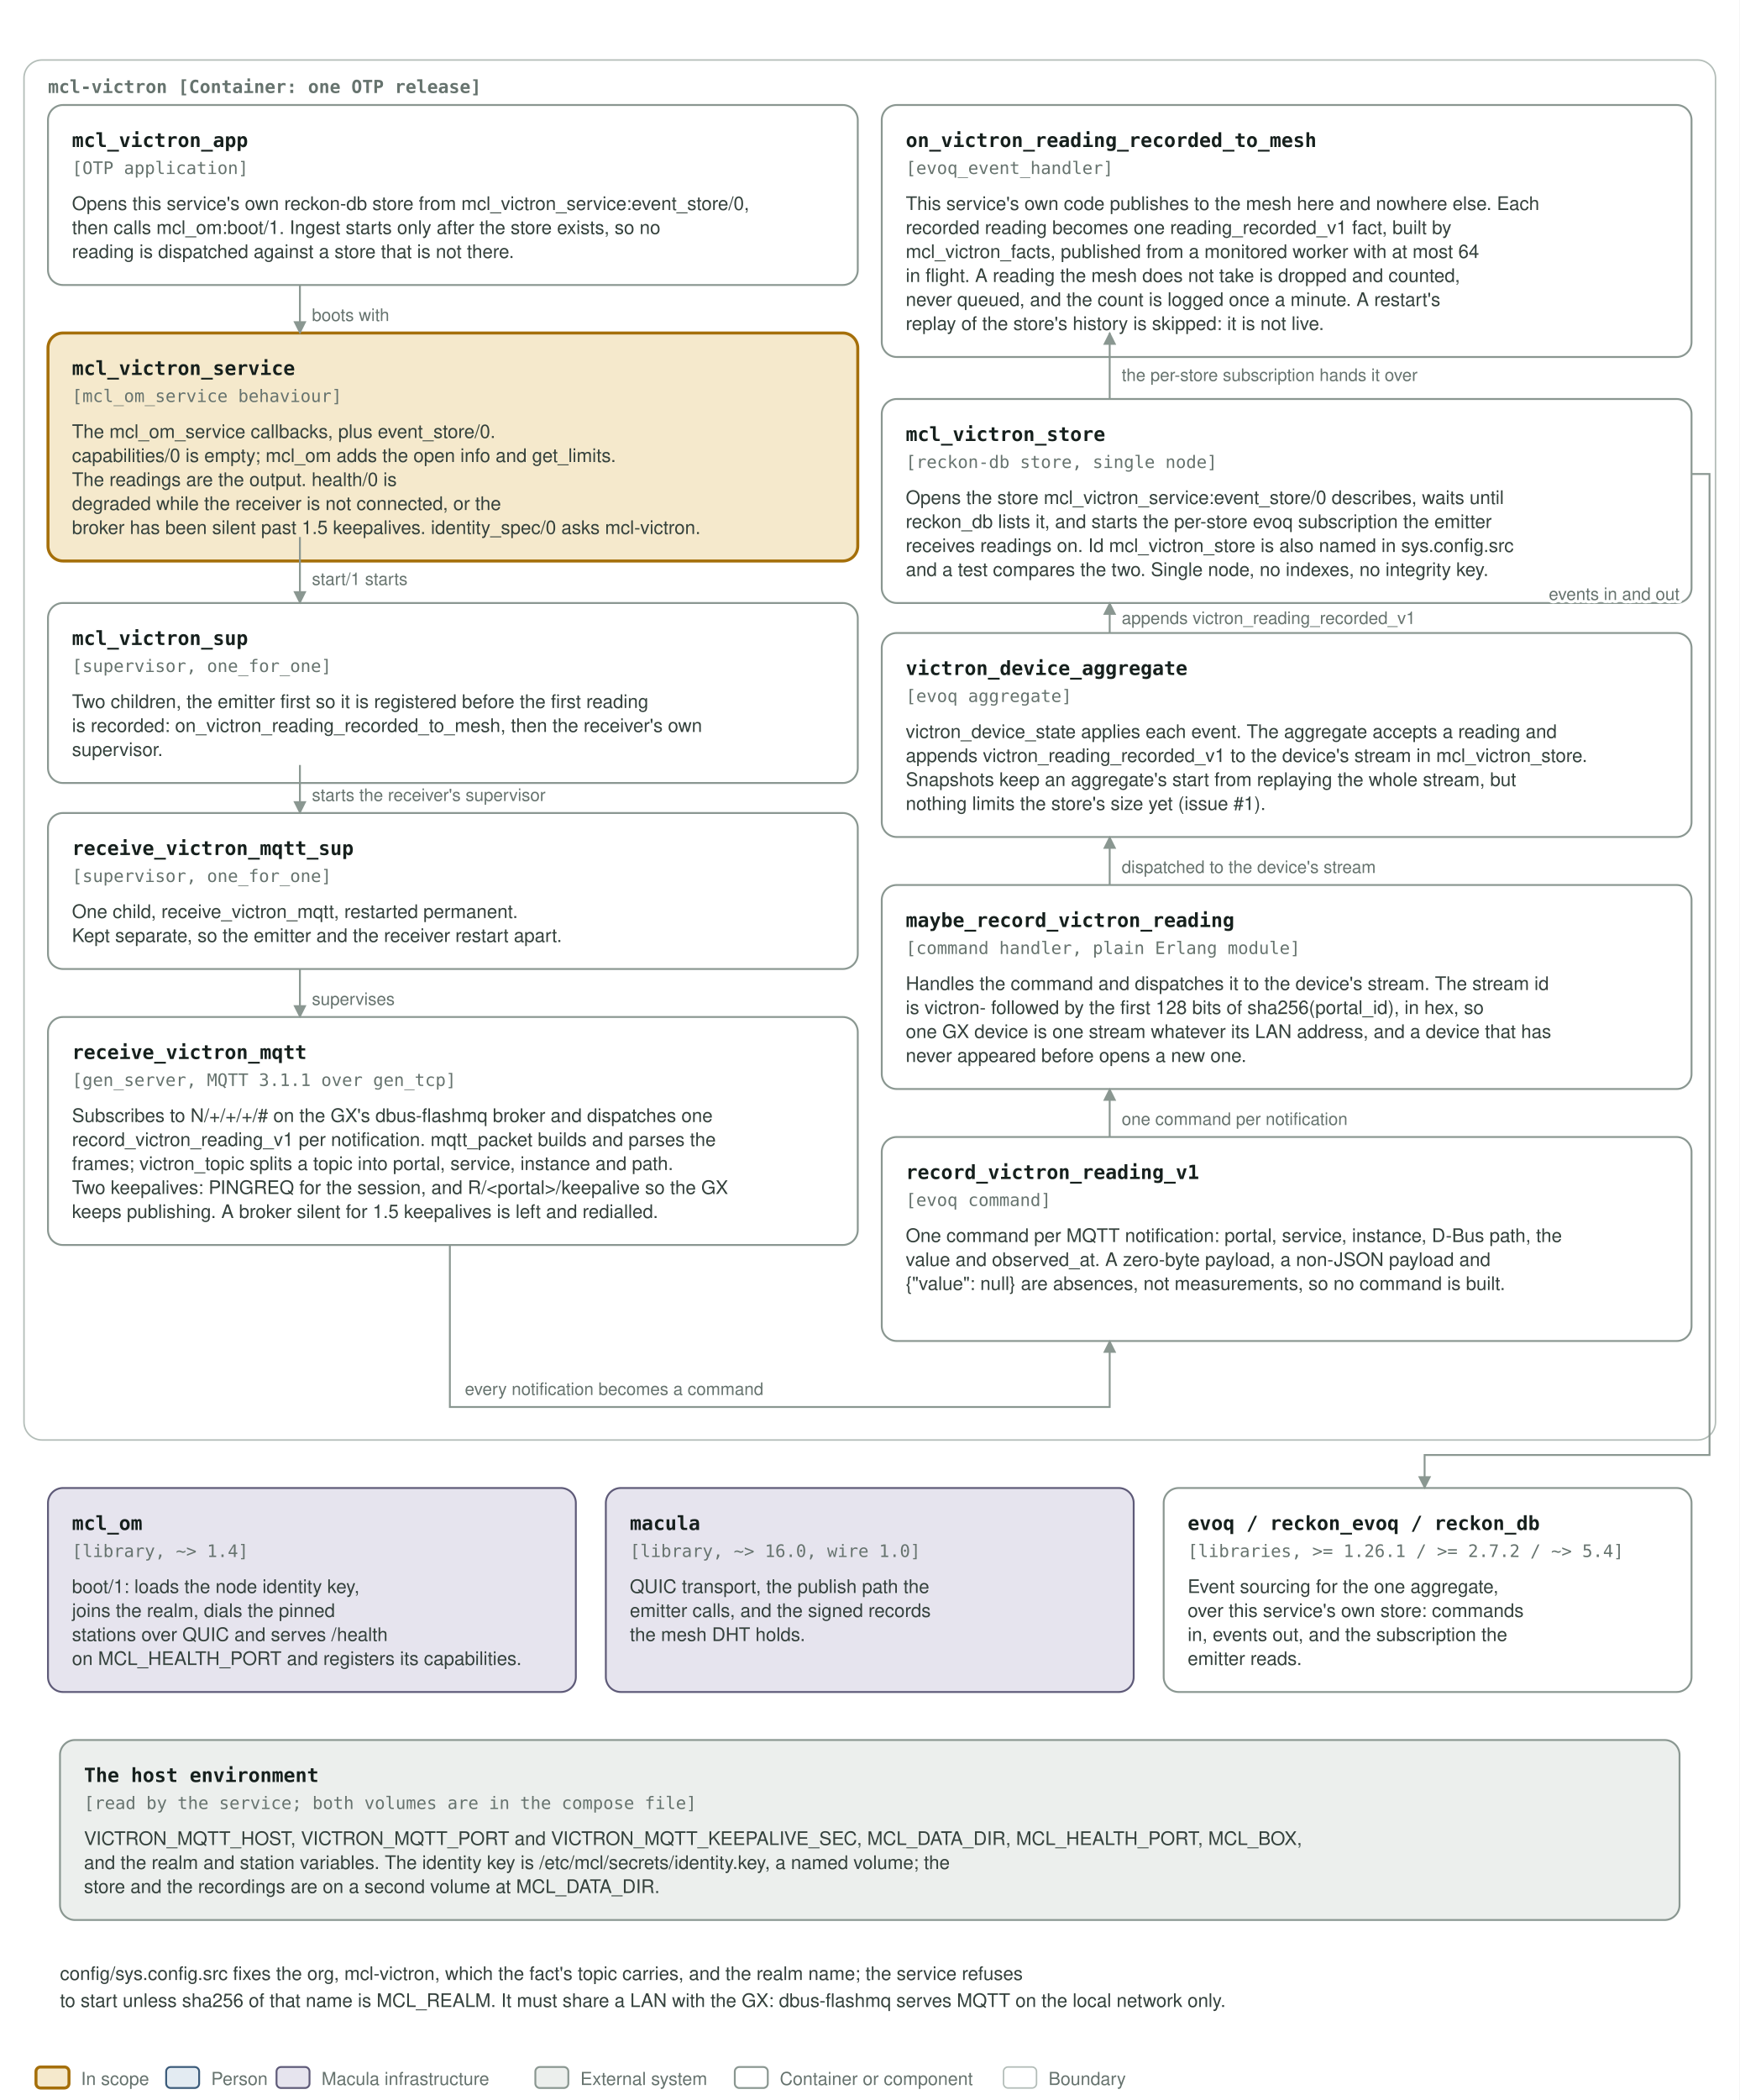
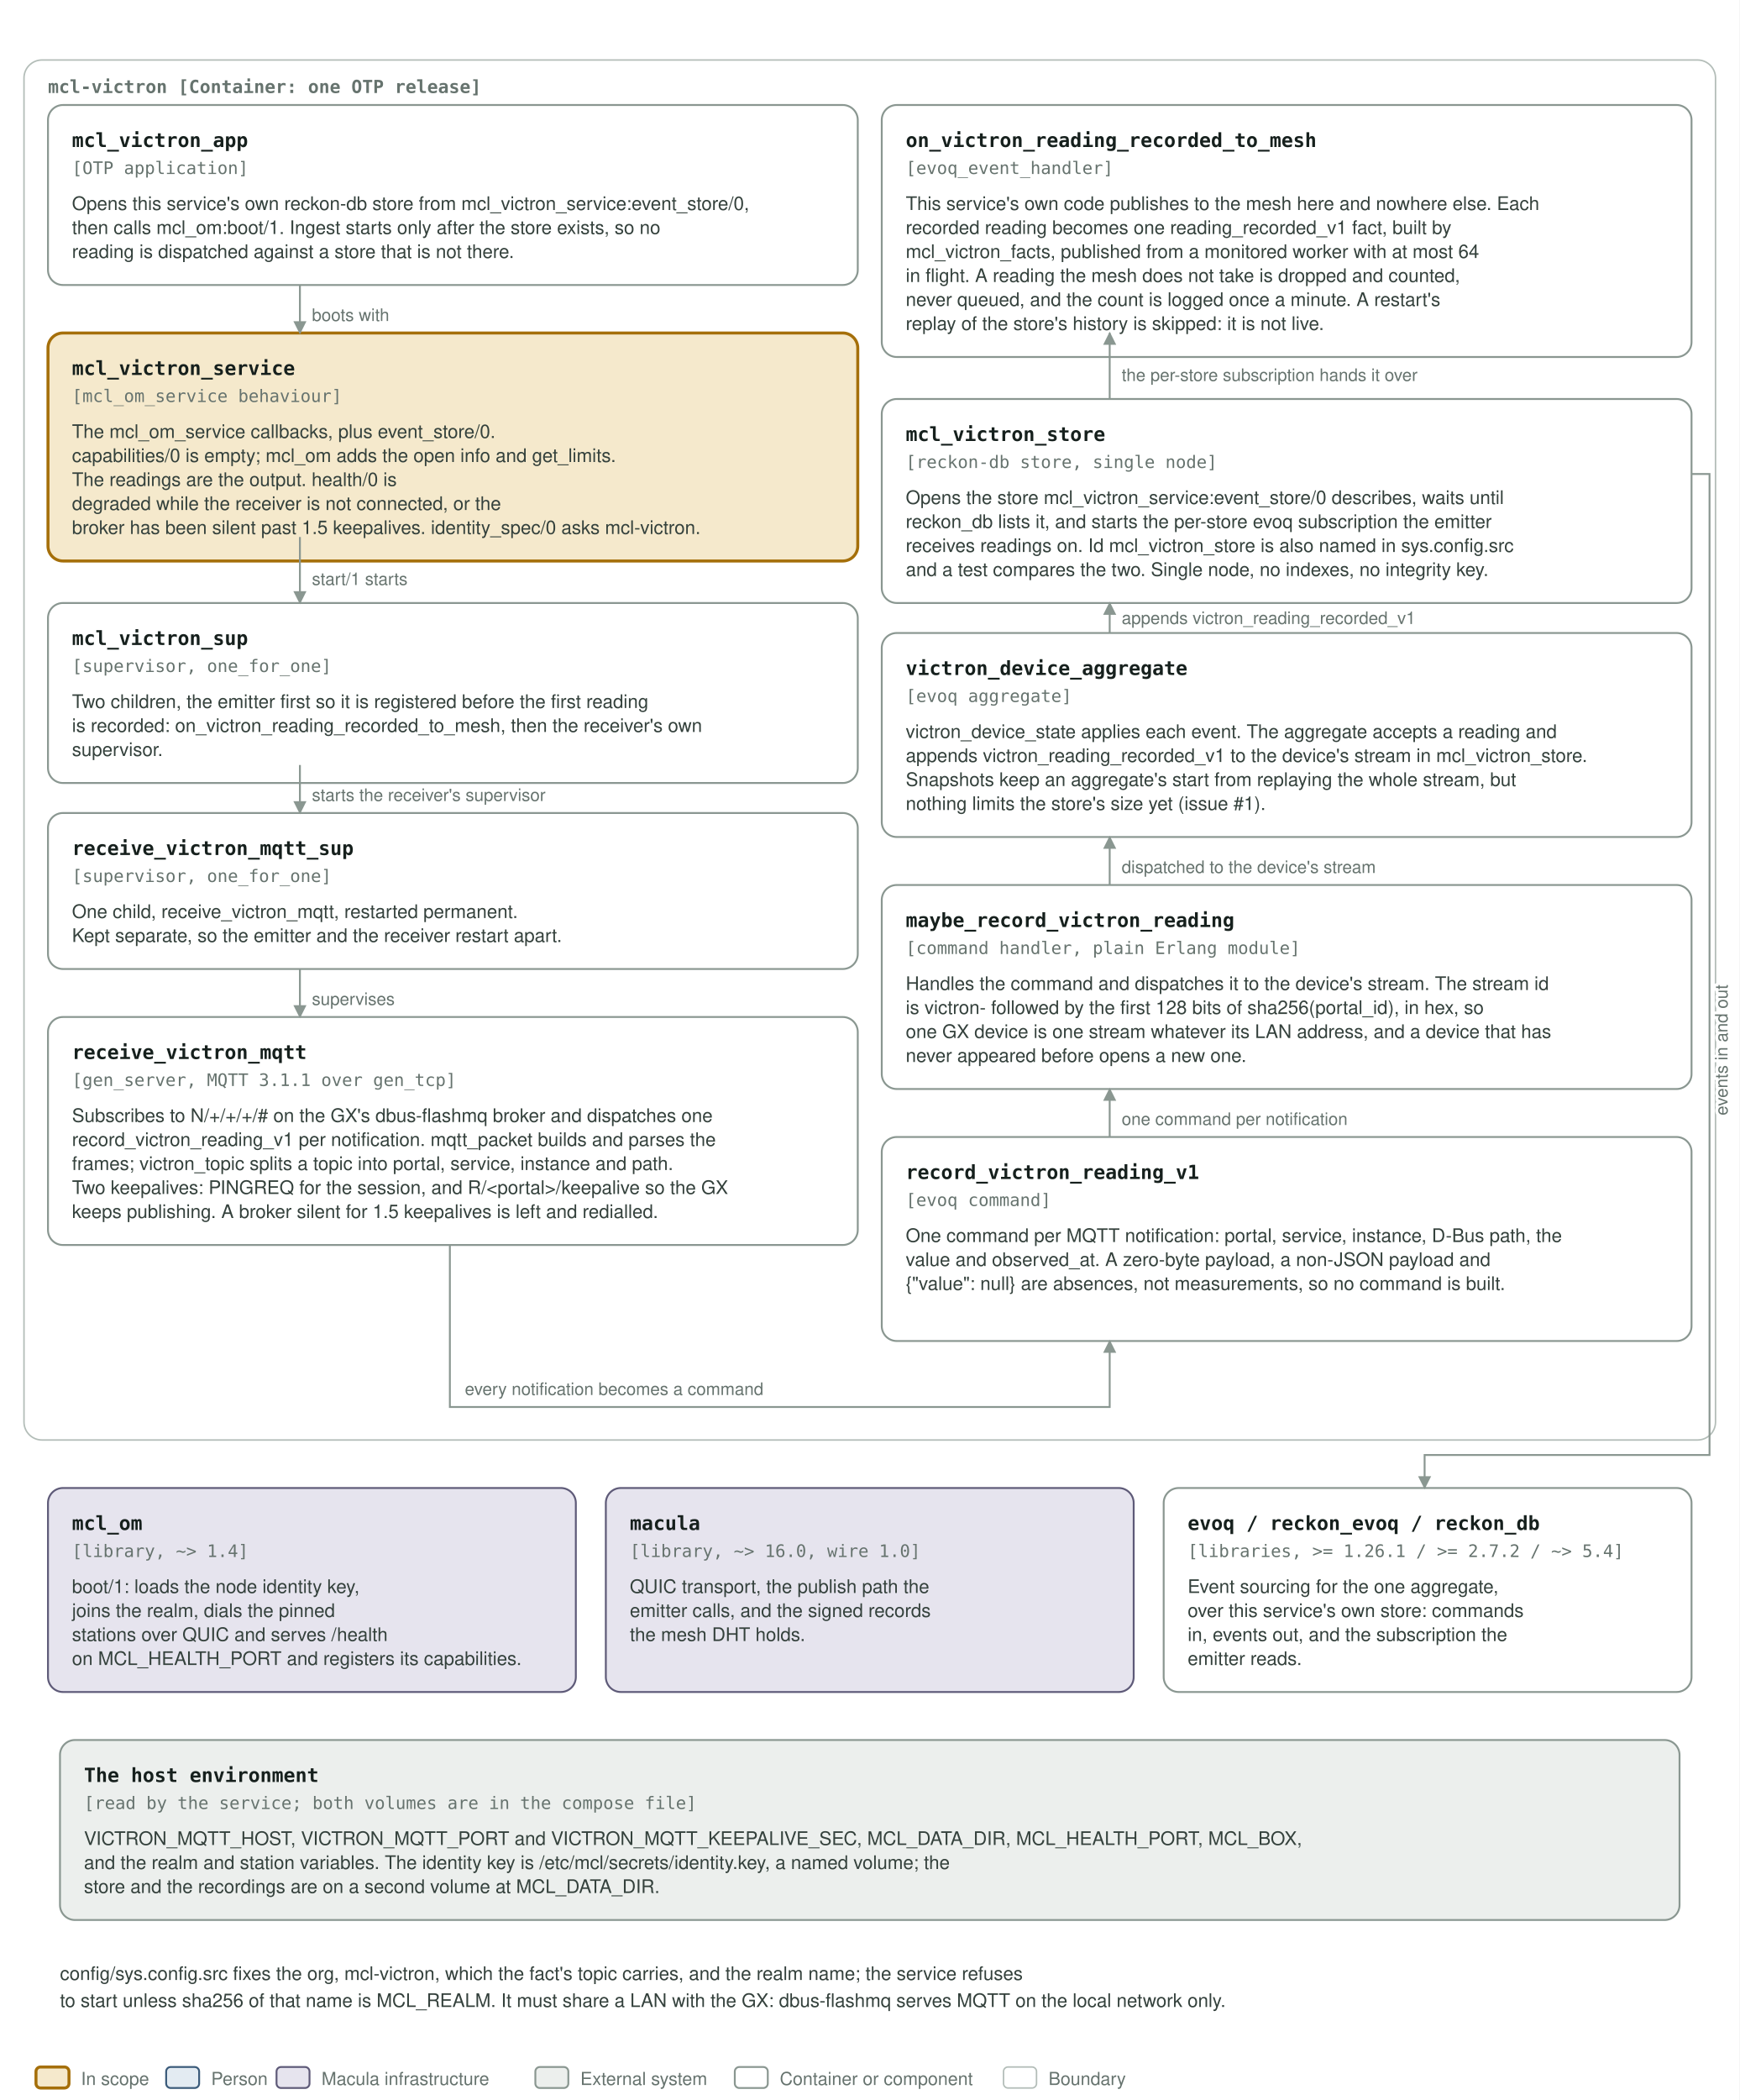
<svg xmlns="http://www.w3.org/2000/svg" viewBox="0 0 1160 1400" role="img" aria-label="mcl-victron components">
  <style>
.t-name { font-family: "Atkinson Hyperlegible", "Segoe UI", system-ui, -apple-system, Helvetica, Arial, sans-serif; font-size: 15px; font-weight: 700; }
.t-desc { font-family: "Atkinson Hyperlegible", "Segoe UI", system-ui, -apple-system, Helvetica, Arial, sans-serif; font-size: 12.5px; }
.t-rel { font-family: "Atkinson Hyperlegible", "Segoe UI", system-ui, -apple-system, Helvetica, Arial, sans-serif; font-size: 11.5px; paint-order: stroke; stroke-width: 4px; stroke-linejoin: round; }
.t-code { font-family: "JetBrains Mono", ui-monospace, Menlo, Consolas, monospace; font-size: 13px; font-weight: 600; }
.t-type { font-family: "JetBrains Mono", ui-monospace, Menlo, Consolas, monospace; font-size: 11.5px; }
.t-bound { font-family: "JetBrains Mono", ui-monospace, Menlo, Consolas, monospace; font-size: 12px; font-weight: 600; }
.t-leg { font-family: "Atkinson Hyperlegible", "Segoe UI", system-ui, -apple-system, Helvetica, Arial, sans-serif; font-size: 12px; }
.edge { fill: none; stroke-width: 1.25; }
.edge-later { fill: none; stroke-width: 1.25; stroke-dasharray: 5 4; }
.bg { fill: #FFFFFF; }
.b-sys { fill: #F5E9CC; stroke: #A56F0A; stroke-width: 2; }
.b-per { fill: #E3EBF2; stroke: #3B5B7A; stroke-width: 1.25; }
.b-mac { fill: #E6E4EE; stroke: #5E5A78; stroke-width: 1.25; }
.b-ext { fill: #ECEFED; stroke: #8A9791; stroke-width: 1.25; }
.b-cmp { fill: #FFFFFF; stroke: #8A9791; stroke-width: 1.25; }
.b-later { fill: none; stroke: #8A9791; stroke-width: 1.25; stroke-dasharray: 5 4; }
.bound { fill: none; stroke: #B3BDB8; stroke-width: 1; }
.head { fill: #3B5B7A; }
.t-name, .t-code { fill: #16201D; }
.t-type, .t-bound, .t-leg { fill: #66736E; }
.t-desc { fill: #34413C; }
.t-rel { fill: #66736E; stroke: #FFFFFF; }
.edge, .edge-later { stroke: #8A9791; }
.arrowhead { fill: #8A9791; }
@media (prefers-color-scheme: dark) {
.bg { fill: #171F1C; }
.b-sys { fill: #3A2E13; stroke: #E3AA3C; }
.b-per { fill: #1D2A36; stroke: #8EB4D8; }
.b-mac { fill: #26243A; stroke: #A9A4C8; }
.b-ext { fill: #1C2421; stroke: #7D8B85; }
.b-cmp { fill: #171F1C; stroke: #7D8B85; }
.b-later { stroke: #7D8B85; }
.bound { stroke: #4A5752; }
.head { fill: #8EB4D8; }
.t-name, .t-code { fill: #E6ECE9; }
.t-type, .t-bound, .t-leg { fill: #93A09A; }
.t-desc { fill: #C3CDC8; }
.t-rel { fill: #93A09A; stroke: #171F1C; }
.edge, .edge-later { stroke: #7D8B85; }
.arrowhead { fill: #7D8B85; }
}
</style>
  <defs>
    <marker id="a" viewBox="0 0 10 10" refX="9" refY="5" markerWidth="7" markerHeight="7" orient="auto-start-reverse">
      <path class="arrowhead" d="M0 0L10 5L0 10z" />
    </marker>
  </defs>
  <rect class="bg" x="0" y="0" width="1160" height="1400" />
  <rect class="bound" x="16" y="40" width="1128" height="920" rx="12" />
  <text class="t-bound" x="32" y="62">mcl-victron [Container: one OTP release]</text>
  <rect class="b-cmp" x="32" y="70" width="540" height="120" rx="10" />
  <text class="t-code" x="48" y="98">mcl_victron_app</text>
  <text class="t-type" x="48" y="116">[OTP application]</text>
  <text class="t-desc" x="48" y="140">Opens this service's own reckon-db store from mcl_victron_service:event_store/0,</text>
  <text class="t-desc" x="48" y="156">then calls mcl_om:boot/1. Ingest starts only after the store exists, so no</text>
  <text class="t-desc" x="48" y="172">reading is dispatched against a store that is not there.</text>
  <rect class="b-sys" x="32" y="222" width="540" height="152" rx="10" />
  <text class="t-code" x="48" y="250">mcl_victron_service</text>
  <text class="t-type" x="48" y="268">[mcl_om_service behaviour]</text>
  <text class="t-desc" x="48" y="292">The mcl_om_service callbacks, plus event_store/0.</text>
  <text class="t-desc" x="48" y="308">capabilities/0 is empty; mcl_om adds the open info and get_limits.</text>
  <text class="t-desc" x="48" y="324">The readings are the output. health/0 is</text>
  <text class="t-desc" x="48" y="340">degraded while the receiver is not connected, or the</text>
  <text class="t-desc" x="48" y="356">broker has been silent past 1.5 keepalives. identity_spec/0 asks mcl-victron.</text>
  <rect class="b-cmp" x="32" y="402" width="540" height="120" rx="10" />
  <text class="t-code" x="48" y="430">mcl_victron_sup</text>
  <text class="t-type" x="48" y="448">[supervisor, one_for_one]</text>
  <text class="t-desc" x="48" y="472">Two children, the emitter first so it is registered before the first reading</text>
  <text class="t-desc" x="48" y="488">is recorded: on_victron_reading_recorded_to_mesh, then the receiver's own</text>
  <text class="t-desc" x="48" y="504">supervisor.</text>
  <rect class="b-cmp" x="32" y="542" width="540" height="104" rx="10" />
  <text class="t-code" x="48" y="570">receive_victron_mqtt_sup</text>
  <text class="t-type" x="48" y="588">[supervisor, one_for_one]</text>
  <text class="t-desc" x="48" y="612">One child, receive_victron_mqtt, restarted permanent.</text>
  <text class="t-desc" x="48" y="628">Kept separate, so the emitter and the receiver restart apart.</text>
  <rect class="b-cmp" x="32" y="678" width="540" height="152" rx="10" />
  <text class="t-code" x="48" y="706">receive_victron_mqtt</text>
  <text class="t-type" x="48" y="724">[gen_server, MQTT 3.1.1 over gen_tcp]</text>
  <text class="t-desc" x="48" y="748">Subscribes to N/+/+/+/# on the GX's dbus-flashmq broker and dispatches one</text>
  <text class="t-desc" x="48" y="764">record_victron_reading_v1 per notification. mqtt_packet builds and parses the</text>
  <text class="t-desc" x="48" y="780">frames; victron_topic splits a topic into portal, service, instance and path.</text>
  <text class="t-desc" x="48" y="796">Two keepalives: PINGREQ for the session, and R/&lt;portal&gt;/keepalive so the GX</text>
  <text class="t-desc" x="48" y="812">keeps publishing. A broker silent for 1.5 keepalives is left and redialled.</text>
  <rect class="b-cmp" x="588" y="70" width="540" height="168" rx="10" />
  <text class="t-code" x="604" y="98">on_victron_reading_recorded_to_mesh</text>
  <text class="t-type" x="604" y="116">[evoq_event_handler]</text>
  <text class="t-desc" x="604" y="140">This service's own code publishes to the mesh here and nowhere else. Each</text>
  <text class="t-desc" x="604" y="156">recorded reading becomes one reading_recorded_v1 fact, built by</text>
  <text class="t-desc" x="604" y="172">mcl_victron_facts, published from a monitored worker with at most 64</text>
  <text class="t-desc" x="604" y="188">in flight. A reading the mesh does not take is dropped and counted,</text>
  <text class="t-desc" x="604" y="204">never queued, and the count is logged once a minute. A restart's</text>
  <text class="t-desc" x="604" y="220">replay of the store's history is skipped: it is not live.</text>
  <rect class="b-cmp" x="588" y="266" width="540" height="136" rx="10" />
  <text class="t-code" x="604" y="294">mcl_victron_store</text>
  <text class="t-type" x="604" y="312">[reckon-db store, single node]</text>
  <text class="t-desc" x="604" y="336">Opens the store mcl_victron_service:event_store/0 describes, waits until</text>
  <text class="t-desc" x="604" y="352">reckon_db lists it, and starts the per-store evoq subscription the emitter</text>
  <text class="t-desc" x="604" y="368">receives readings on. Id mcl_victron_store is also named in sys.config.src</text>
  <text class="t-desc" x="604" y="384">and a test compares the two. Single node, no indexes, no integrity key.</text>
  <rect class="b-cmp" x="588" y="422" width="540" height="136" rx="10" />
  <text class="t-code" x="604" y="450">victron_device_aggregate</text>
  <text class="t-type" x="604" y="468">[evoq aggregate]</text>
  <text class="t-desc" x="604" y="492">victron_device_state applies each event. The aggregate accepts a reading and</text>
  <text class="t-desc" x="604" y="508">appends victron_reading_recorded_v1 to the device's stream in mcl_victron_store.</text>
  <text class="t-desc" x="604" y="524">Snapshots keep an aggregate's start from replaying the whole stream, but</text>
  <text class="t-desc" x="604" y="540">nothing limits the store's size yet (issue #1).</text>
  <rect class="b-cmp" x="588" y="590" width="540" height="136" rx="10" />
  <text class="t-code" x="604" y="618">maybe_record_victron_reading</text>
  <text class="t-type" x="604" y="636">[command handler, plain Erlang module]</text>
  <text class="t-desc" x="604" y="660">Handles the command and dispatches it to the device's stream. The stream id</text>
  <text class="t-desc" x="604" y="676">is victron- followed by the first 128 bits of sha256(portal_id), in hex, so</text>
  <text class="t-desc" x="604" y="692">one GX device is one stream whatever its LAN address, and a device that has</text>
  <text class="t-desc" x="604" y="708">never appeared before opens a new one.</text>
  <rect class="b-cmp" x="588" y="758" width="540" height="136" rx="10" />
  <text class="t-code" x="604" y="786">record_victron_reading_v1</text>
  <text class="t-type" x="604" y="804">[evoq command]</text>
  <text class="t-desc" x="604" y="828">One command per MQTT notification: portal, service, instance, D-Bus path, the</text>
  <text class="t-desc" x="604" y="844">value and observed_at. A zero-byte payload, a non-JSON payload and</text>
  <text class="t-desc" x="604" y="860">{"value": null} are absences, not measurements, so no command is built.</text>
  <path class="edge" d="M200 190V222" marker-end="url(#a)" />
  <text class="t-rel" x="208" y="214">boots with</text>
  <path class="edge" d="M200 358V402" marker-end="url(#a)" />
  <text class="t-rel" x="208" y="390">start/1 starts</text>
  <path class="edge" d="M200 510V542" marker-end="url(#a)" />
  <text class="t-rel" x="208" y="534">starts the receiver's supervisor</text>
  <path class="edge" d="M200 646V678" marker-end="url(#a)" />
  <text class="t-rel" x="208" y="670">supervises</text>
  <path class="edge" d="M740 266V222" marker-end="url(#a)" />
  <text class="t-rel" x="748" y="254">the per-store subscription hands it over</text>
  <path class="edge" d="M740 422V402" marker-end="url(#a)" />
  <text class="t-rel" x="748" y="416">appends victron_reading_recorded_v1</text>
  <path class="edge" d="M740 590V558" marker-end="url(#a)" />
  <text class="t-rel" x="748" y="582">dispatched to the device's stream</text>
  <path class="edge" d="M740 758V726" marker-end="url(#a)" />
  <text class="t-rel" x="748" y="750">one command per notification</text>
  <path class="edge" d="M300 830V938H740V894" marker-end="url(#a)" />
  <text class="t-rel" x="310" y="930">every notification becomes a command</text>
  <rect class="b-mac" x="32" y="992" width="352" height="136" rx="10" />
  <text class="t-code" x="48" y="1020">mcl_om</text>
  <text class="t-type" x="48" y="1038">[library, ~&gt; 1.4]</text>
  <text class="t-desc" x="48" y="1062">boot/1: loads the node identity key,</text>
  <text class="t-desc" x="48" y="1078">joins the realm, dials the pinned</text>
  <text class="t-desc" x="48" y="1094">stations over QUIC and serves /health</text>
  <text class="t-desc" x="48" y="1110">on MCL_HEALTH_PORT and registers its capabilities.</text>
  <rect class="b-mac" x="404" y="992" width="352" height="136" rx="10" />
  <text class="t-code" x="420" y="1020">macula</text>
  <text class="t-type" x="420" y="1038">[library, ~&gt; 16.0, wire 1.0]</text>
  <text class="t-desc" x="420" y="1062">QUIC transport, the publish path the</text>
  <text class="t-desc" x="420" y="1078">emitter calls, and the signed records</text>
  <text class="t-desc" x="420" y="1094">the mesh DHT holds.</text>
  <rect class="b-cmp" x="776" y="992" width="352" height="136" rx="10" />
  <text class="t-code" x="792" y="1020">evoq / reckon_evoq / reckon_db</text>
  <text class="t-type" x="792" y="1038">[libraries, &gt;= 1.26.1 / &gt;= 2.7.2 / ~&gt; 5.4]</text>
  <text class="t-desc" x="792" y="1062">Event sourcing for the one aggregate,</text>
  <text class="t-desc" x="792" y="1078">over this service's own store: commands</text>
  <text class="t-desc" x="792" y="1094">in, events out, and the subscription the</text>
  <text class="t-desc" x="792" y="1110">emitter reads.</text>
  <rect class="b-ext" x="40" y="1160" width="1080" height="120" rx="10" />
  <text class="t-code" x="56" y="1188">The host environment</text>
  <text class="t-type" x="56" y="1206">[read by the service; both volumes are in the compose file]</text>
  <text class="t-desc" x="56" y="1230">VICTRON_MQTT_HOST, VICTRON_MQTT_PORT and VICTRON_MQTT_KEEPALIVE_SEC, MCL_DATA_DIR, MCL_HEALTH_PORT, MCL_BOX,</text>
  <text class="t-desc" x="56" y="1246">and the realm and station variables. The identity key is /etc/mcl/secrets/identity.key, a named volume; the</text>
  <text class="t-desc" x="56" y="1262">store and the recordings are on a second volume at MCL_DATA_DIR.</text>
  <path class="edge" d="M1128 316H1140V970H950V992" marker-end="url(#a)" />
-   <text class="t-rel" x="1120" y="400" text-anchor="end">events in and out</text>
+   <text class="t-rel" x="1152" y="700" text-anchor="middle" transform="rotate(-90 1152 700)">events in and out</text>
  <text class="t-desc" x="40" y="1320">config/sys.config.src fixes the org, mcl-victron, which the fact's topic carries, and the realm name; the service refuses</text>
  <text class="t-desc" x="40" y="1338">to start unless sha256 of that name is MCL_REALM. It must share a LAN with the GX: dbus-flashmq serves MQTT on the local network only.</text>
  <rect class="b-sys" x="24" y="1378" width="22" height="14" rx="3" />
  <text class="t-leg" x="54" y="1390">In scope</text>
  <rect class="b-per" x="110.8" y="1378" width="22" height="14" rx="3" />
  <text class="t-leg" x="140.8" y="1390">Person</text>
  <rect class="b-mac" x="184.4" y="1378" width="22" height="14" rx="3" />
  <text class="t-leg" x="214.4" y="1390">Macula infrastructure</text>
  <rect class="b-ext" x="357.0" y="1378" width="22" height="14" rx="3" />
  <text class="t-leg" x="387.0" y="1390">External system</text>
  <rect class="b-cmp" x="490.0" y="1378" width="22" height="14" rx="3" />
  <text class="t-leg" x="520.0" y="1390">Container or component</text>
  <rect class="bound" x="669.2" y="1378" width="22" height="14" rx="3" />
  <text class="t-leg" x="699.2" y="1390">Boundary</text>
</svg>
